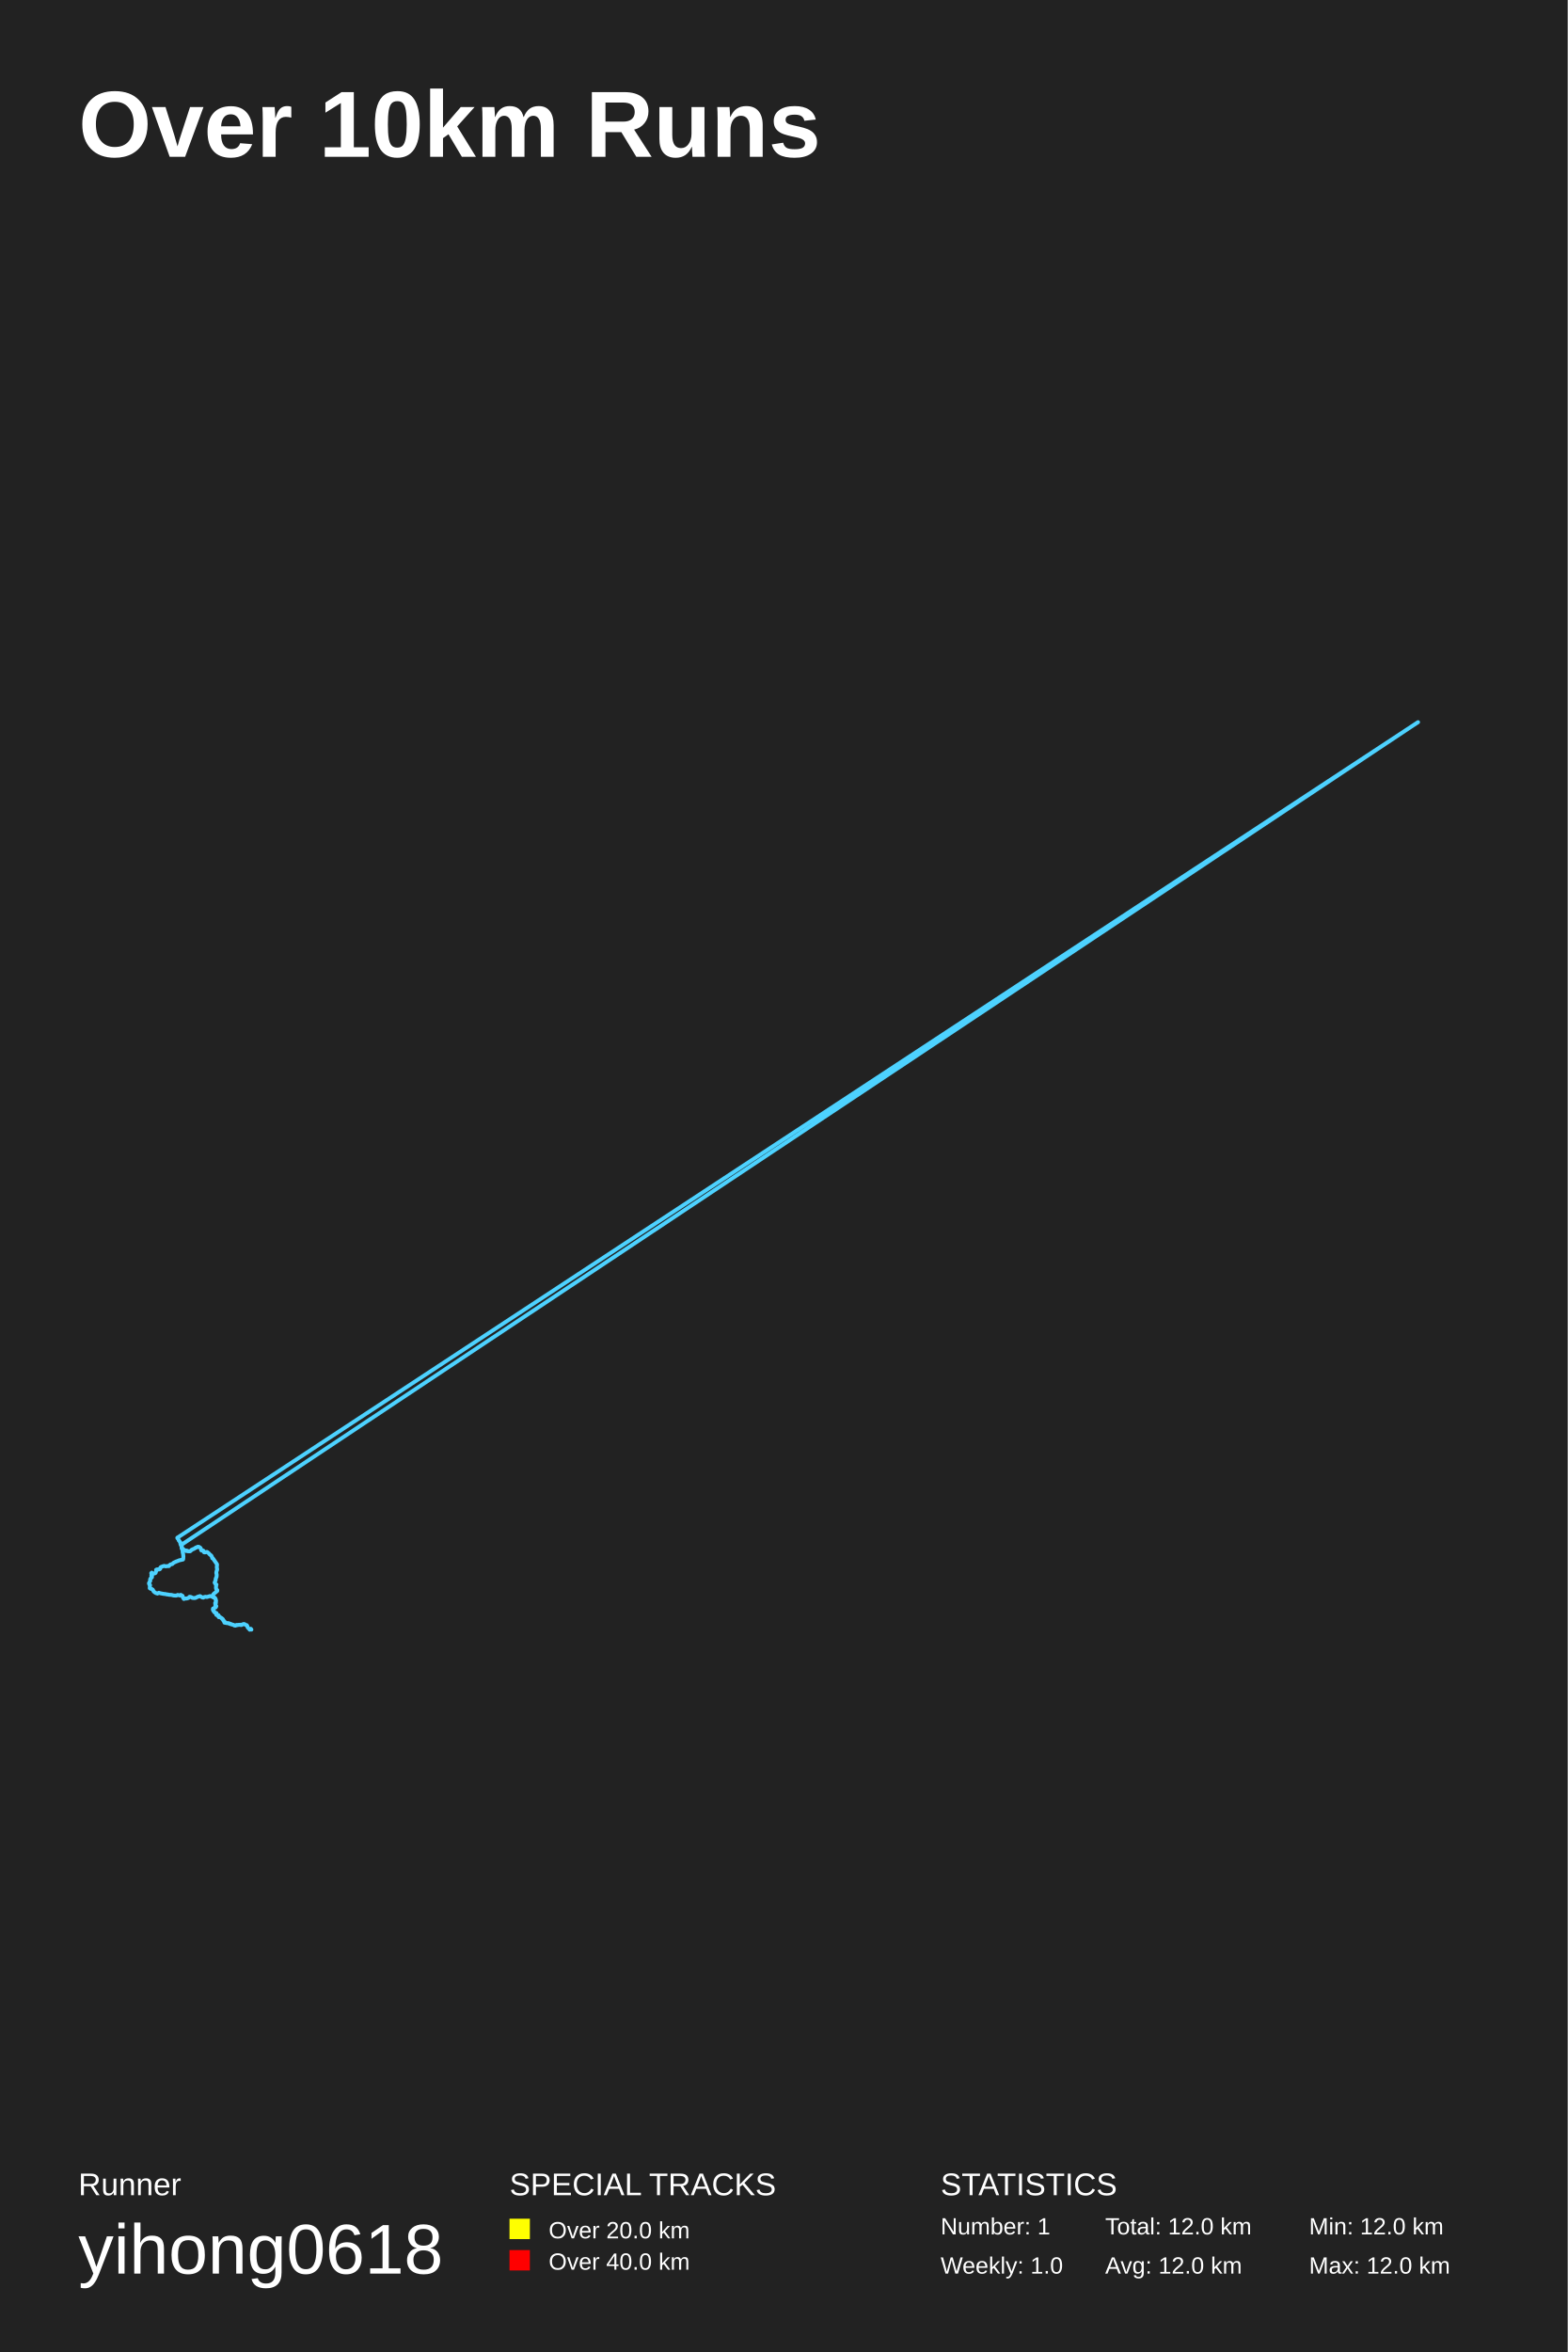
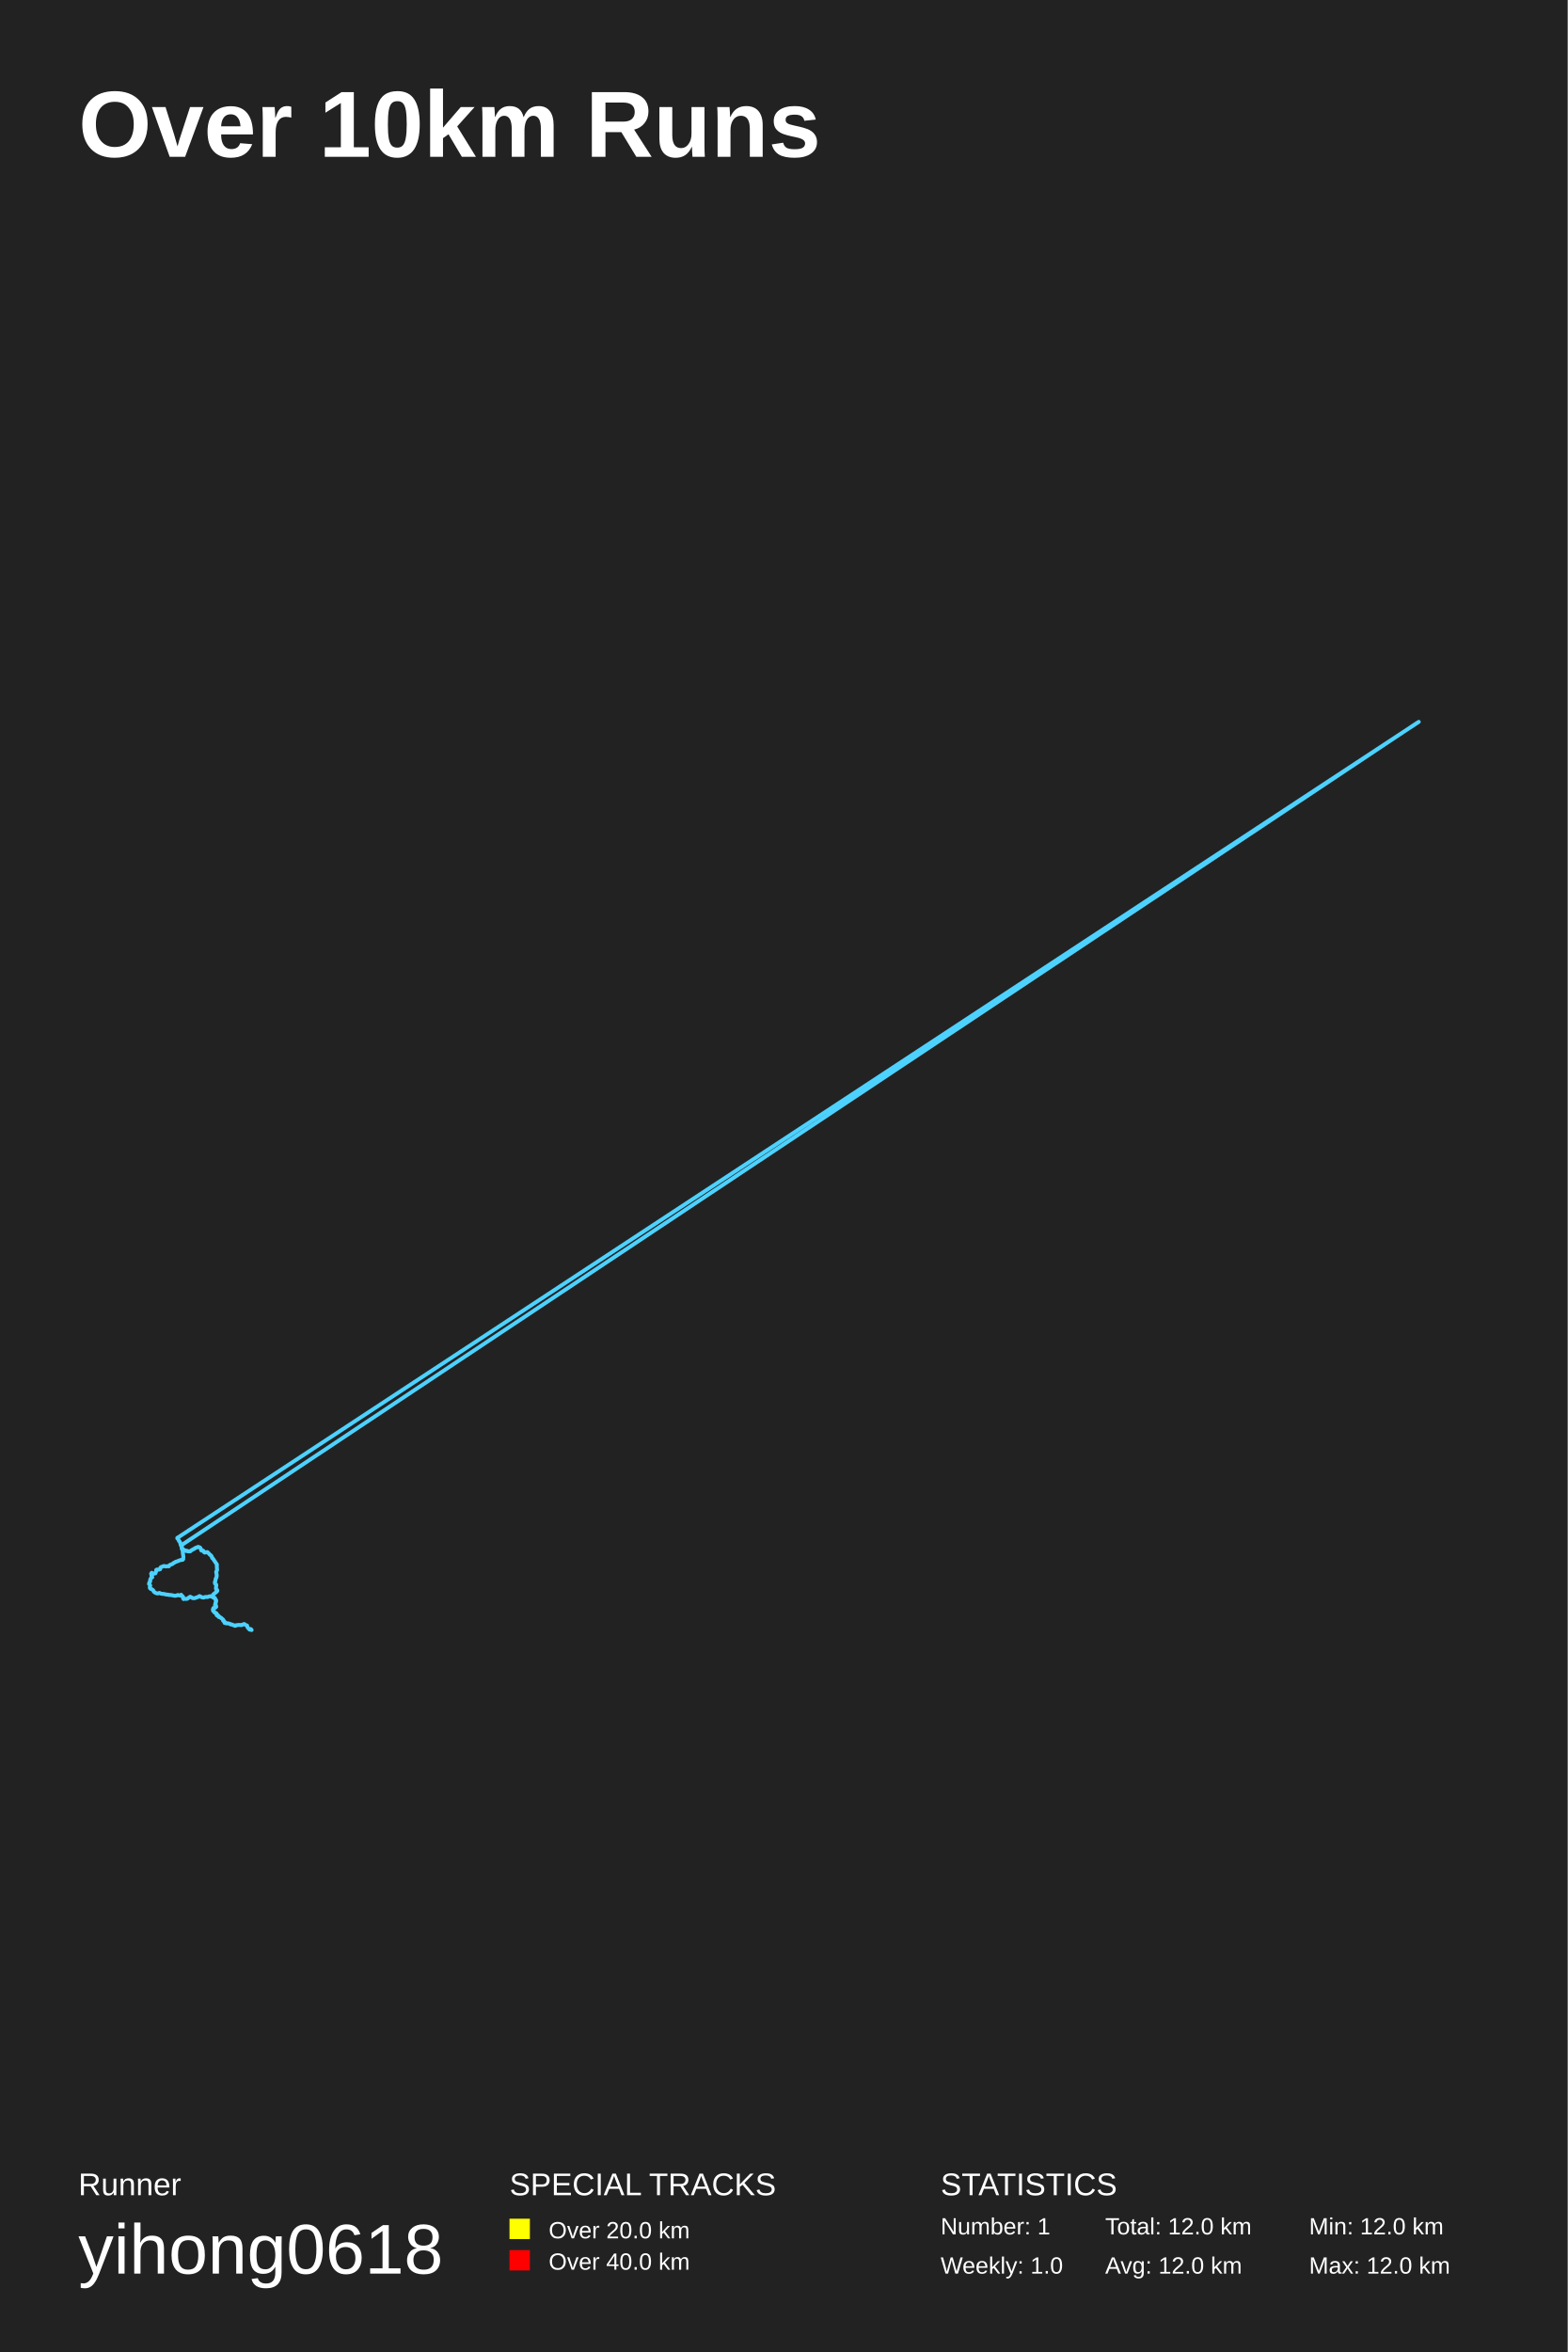
<svg xmlns="http://www.w3.org/2000/svg" baseProfile="full" height="300mm" version="1.1" viewBox="0,0,200,300" width="200mm">
  <defs />
  <rect fill="#222222" height="300" width="200" x="0" y="0" />
  <text fill="#FFFFFF" style="font-size:12px; font-family:Arial; font-weight:bold;" x="10" y="20">Over 10km Runs</text>
  <text fill="#FFFFFF" style="font-size:4px; font-family:Arial" x="10" y="280">Runner</text>
  <text fill="#FFFFFF" style="font-size:9px; font-family:Arial" x="10" y="290">yihong0618</text>
  <text fill="#FFFFFF" style="font-size:4px; font-family:Arial" x="65" y="280">SPECIAL TRACKS</text>
  <rect fill="yellow" height="2.6" width="2.6" x="65" y="283" />
  <text fill="#FFFFFF" style="font-size:3px; font-family:Arial" x="70" y="285.5">Over 20.0 km</text>
  <rect fill="red" height="2.6" width="2.6" x="65" y="287" />
  <text fill="#FFFFFF" style="font-size:3px; font-family:Arial" x="70" y="289.5">Over 40.0 km</text>
  <text fill="#FFFFFF" style="font-size:4px; font-family:Arial" x="120" y="280">STATISTICS</text>
  <text fill="#FFFFFF" style="font-size:3px; font-family:Arial" x="120" y="285">Number: 1</text>
  <text fill="#FFFFFF" style="font-size:3px; font-family:Arial" x="120" y="290">Weekly: 1.0</text>
  <text fill="#FFFFFF" style="font-size:3px; font-family:Arial" x="141" y="285">Total: 12.0 km</text>
  <text fill="#FFFFFF" style="font-size:3px; font-family:Arial" x="141" y="290">Avg: 12.0 km</text>
  <text fill="#FFFFFF" style="font-size:3px; font-family:Arial" x="167" y="285">Min: 12.0 km</text>
  <text fill="#FFFFFF" style="font-size:3px; font-family:Arial" x="167" y="290">Max: 12.0 km</text>
-   <polyline fill="none" opacity="1" points="30.906,207.222 30.802,207.275 30.692,207.269 30.592,207.243 30.459,207.254 30.331,207.264 30.17,207.264 30.056,207.348 29.913,207.343 29.766,207.248 29.638,207.217 29.504,207.185 29.362,207.138 29.215,207.085 29.082,207.027 28.953,207.032 28.678,206.974 28.64,206.974 28.573,206.795 28.516,206.737 28.431,206.574 28.336,206.495 28.25,206.369 28.179,206.332 28.07,206.284 27.913,206.269 27.837,206.142 27.87,206.016 27.732,206.037 27.595,205.979 27.623,205.789 27.519,205.737 27.395,205.695 27.31,205.579 27.224,205.468 27.157,205.326 27.172,205.178 27.357,205.084 27.504,205.02 27.552,204.846 27.476,204.767 27.471,204.625 27.452,204.457 27.542,204.33 27.566,204.183 27.504,204.062 27.481,203.893 27.367,203.782 27.219,203.735 27.224,203.746 27.243,203.746 27.214,203.751 27.229,203.756 27.219,203.751 27.214,203.756 27.214,203.751 27.153,203.698 27.138,203.551 27.153,203.451 27.229,203.345 27.305,203.261 27.381,203.198 27.509,203.103 27.628,202.992 27.713,202.924 27.718,202.819 27.618,202.734 27.566,202.618 27.552,202.481 27.566,202.366 27.571,202.244 27.614,202.113 27.485,202.039 27.457,201.97 27.381,201.865 27.457,201.681 27.514,201.57 27.509,201.417 27.561,201.259 27.623,201.138 27.637,200.996 27.642,200.875 27.623,200.754 27.599,200.664 27.599,200.543 27.647,200.353 27.699,200.227 27.694,200.1 27.661,199.964 27.666,199.811 27.69,199.584 27.675,199.51 27.167,198.778 27.077,198.747 27.053,198.636 27.029,198.546 27.001,198.52 26.967,198.441 26.906,198.378 26.83,198.33 26.758,198.273 26.711,198.204 26.635,198.13 26.516,198.03 26.44,197.962 26.374,197.951 26.25,197.983 26.169,198.009 26.036,197.999 25.989,197.883 25.951,197.798 25.856,197.756 25.732,197.783 25.708,197.725 25.718,197.709 25.713,197.719 25.694,197.751 25.68,197.73 25.685,197.73 25.67,197.74 25.675,197.73 25.699,197.704 25.685,197.672 25.623,197.561 25.604,197.488 25.561,197.419 25.523,197.398 25.447,197.356 25.385,197.303 25.295,197.303 25.267,197.298 25.248,197.287 25.148,197.33 25.086,197.382 25.029,197.372 24.967,197.414 24.882,197.461 24.82,197.519 24.768,197.535 24.706,197.577 24.644,197.588 24.535,197.646 24.43,197.683 24.354,197.788 24.255,197.867 24.155,197.867 24.065,197.867 23.974,197.856 23.965,197.835 23.965,197.83 23.984,197.841 23.941,197.867 23.879,197.798 23.808,197.772 23.742,197.83 23.67,197.756 23.575,197.788 23.485,197.709 23.428,197.63 23.361,197.593 23.347,197.598 23.319,197.535 23.247,197.467 23.19,197.498 23.209,197.472 23.167,197.44 23.186,197.345 23.195,197.277 23.133,197.214 23.114,197.14 23.072,197.077 23.043,196.998 23.01,196.877 22.996,196.703 22.92,196.639 22.882,196.55 22.81,196.497 22.787,196.397 22.72,196.302 22.682,196.213 22.668,196.197 22.635,196.202 22.649,196.202 22.635,196.192 22.644,196.192 22.644,196.186 22.682,196.171 22.696,196.118 22.687,196.16 22.639,196.134 22.625,196.139 22.62,196.15 22.625,196.139 22.625,196.139 22.63,196.128 22.63,196.134 22.644,196.128 180.91,92.114 180.815,92.172 180.815,92.172 180.815,92.172 180.724,92.231 23.091,197.077 23.133,197.203 23.186,197.287 23.167,197.409 23.19,197.54 23.247,197.63 23.295,197.74 23.3,197.899 23.314,198.046 23.361,198.225 23.376,198.378 23.395,198.504 23.38,198.689 23.38,198.81 23.347,198.915 23.162,198.957 23.01,198.994 22.863,199.021 22.72,199.084 22.573,199.142 22.44,199.184 22.349,199.242 22.226,199.289 22.107,199.363 22.064,199.416 22.05,199.431 22.031,199.437 21.979,199.495 21.884,199.516 21.756,199.542 21.665,199.611 21.613,199.658 21.561,199.753 21.447,199.763 21.361,199.748 21.238,199.774 21.124,199.79 21.024,199.748 20.919,199.732 20.824,199.774 20.758,199.779 20.672,199.832 20.563,199.858 20.487,199.911 20.43,200.011 20.444,200.095 20.397,200.148 20.349,200.169 20.307,200.179 20.202,200.201 20.102,200.164 19.983,200.195 19.912,200.232 19.931,200.28 19.926,200.385 19.907,200.422 19.893,200.48 19.874,200.532 19.85,200.622 19.741,200.69 19.646,200.696 19.575,200.722 19.485,200.78 19.437,200.743 19.375,200.696 19.361,200.701 19.318,200.659 19.356,200.643 19.361,200.59 19.333,200.633 19.295,200.654 19.333,200.791 19.309,200.975 19.399,201.101 19.366,201.217 19.238,201.286 19.147,201.46 19.176,201.623 19.086,201.781 19.005,201.949 19.057,202.118 19.147,202.186 19.128,202.287 19.119,202.408 19.105,202.576 19.214,202.645 19.371,202.687 19.504,202.776 19.575,202.95 19.713,203.087 19.898,203.198 20.093,203.261 20.259,203.156 20.43,203.214 20.634,203.256 20.82,203.293 21.01,203.319 21.119,203.324 21.247,203.366 21.395,203.372 21.528,203.409 21.694,203.424 21.851,203.43 21.988,203.461 22.14,203.503 22.297,203.514 22.516,203.519 22.658,203.435 22.777,203.456 22.943,203.509 23.062,203.424 23.143,203.472 23.3,203.567 23.323,203.746 23.404,203.862 23.452,203.946 23.651,203.888 23.841,203.883 24.05,203.814 24.188,203.667 24.392,203.709 24.516,203.804 24.734,203.83 24.92,203.819 25.058,203.756 25.224,203.667 25.395,203.619 25.509,203.582 25.666,203.672 25.799,203.751 25.936,203.777 26.051,203.709 26.222,203.667 26.397,203.703 26.554,203.651 26.678,203.614 26.787,203.577 26.963,203.619 27.129,203.677 27.214,203.698 27.376,203.761 27.485,203.898 27.538,204.062 27.552,204.214 27.547,204.394 27.519,204.567 27.471,204.736 27.595,204.868 27.519,205.02 27.352,205.068 27.238,205.205 27.2,205.368 27.319,205.526 27.409,205.679 27.614,205.747 27.642,205.895 27.728,206.005 27.889,206.042 27.96,206.195 28.136,206.306 28.298,206.411 28.431,206.527 28.497,206.685 28.635,206.806 28.74,206.98 28.939,207.027 29.124,207.032 29.286,207.085 29.476,207.154 29.633,207.217 29.823,207.269 29.951,207.348 30.127,207.301 30.284,207.285 30.469,207.248 30.659,207.243 30.802,207.243 30.954,207.19 31.068,207.143 31.215,207.164 31.338,207.269 31.476,207.29 31.552,207.406 31.585,207.549 31.69,207.68 31.794,207.77 31.856,207.87 31.918,207.854 31.956,207.791 31.999,207.754 32.07,207.859" stroke="#4DD2FF" stroke-dasharray="none" stroke-linecap="round" stroke-linejoin="round" stroke-width="0.5" />
+   <polyline fill="none" opacity="1" points="30.868,207.267 30.754,207.298 30.654,207.272 30.55,207.262 30.421,207.262 30.274,207.288 30.127,207.298 29.994,207.367 29.87,207.33 29.699,207.262 29.595,207.214 29.433,207.204 29.319,207.125 29.177,207.082 29.025,207.046 28.906,207.072 28.649,206.998 28.635,206.924 28.559,206.787 28.469,206.73 28.417,206.545 28.288,206.445 28.236,206.392 28.131,206.34 28.036,206.277 27.899,206.24 27.856,206.124 27.813,206.029 27.68,206.061 27.609,205.924 27.599,205.766 27.481,205.739 27.357,205.671 27.291,205.555 27.181,205.455 27.153,205.297 27.229,205.107 27.395,205.086 27.547,204.97 27.547,204.828 27.433,204.728 27.466,204.586 27.5,204.433 27.538,204.291 27.576,204.149 27.471,204.022 27.438,203.869 27.338,203.764 27.229,203.764 27.238,203.764 27.238,203.769 27.219,203.769 27.229,203.759 27.214,203.78 27.214,203.78 27.214,203.775 27.129,203.653 27.138,203.527 27.176,203.416 27.257,203.332 27.338,203.269 27.428,203.19 27.552,203.1 27.671,202.99 27.728,202.9 27.699,202.8 27.585,202.726 27.542,202.568 27.566,202.458 27.576,202.352 27.595,202.205 27.566,202.089 27.476,202.036 27.424,201.968 27.409,201.783 27.471,201.668 27.5,201.536 27.509,201.373 27.604,201.236 27.628,201.099 27.656,200.978 27.628,200.856 27.633,200.735 27.595,200.64 27.58,200.482 27.671,200.34 27.699,200.208 27.671,200.077 27.675,199.924 27.656,199.766 27.675,199.561 27.656,199.529 27.148,198.776 27.062,198.723 27.039,198.628 27.015,198.554 26.991,198.512 26.944,198.433 26.877,198.359 26.806,198.333 26.754,198.286 26.687,198.191 26.587,198.101 26.507,198.007 26.431,197.964 26.331,197.996 26.222,198.012 26.112,198.033 26.017,197.97 25.974,197.864 25.922,197.791 25.808,197.769 25.704,197.78 25.699,197.743 25.732,197.733 25.732,197.722 25.699,197.743 25.666,197.748 25.699,197.748 25.694,197.754 25.694,197.743 25.699,197.738 25.642,197.643 25.618,197.564 25.585,197.464 25.542,197.427 25.509,197.395 25.438,197.348 25.347,197.353 25.295,197.306 25.257,197.316 25.21,197.327 25.129,197.369 25.067,197.411 24.986,197.411 24.944,197.448 24.844,197.485 24.801,197.553 24.744,197.559 24.668,197.606 24.601,197.643 24.502,197.69 24.402,197.754 24.316,197.848 24.212,197.891 24.131,197.875 24.022,197.875 23.946,197.875 23.965,197.848 23.965,197.864 23.97,197.864 23.913,197.859 23.851,197.801 23.794,197.796 23.699,197.827 23.646,197.759 23.547,197.801 23.471,197.701 23.409,197.638 23.357,197.606 23.342,197.601 23.285,197.522 23.209,197.485 23.195,197.496 23.19,197.48 23.171,197.427 23.2,197.332 23.195,197.258 23.119,197.19 23.1,197.137 23.053,197.069 23.038,196.979 23.005,196.853 22.967,196.695 22.891,196.616 22.839,196.558 22.806,196.495 22.768,196.379 22.687,196.289 22.673,196.215 22.635,196.205 22.62,196.221 22.644,196.226 22.635,196.215 22.644,196.215 22.649,196.21 22.687,196.152 22.692,196.136 22.635,196.142 22.63,196.157 22.62,196.157 22.639,196.163 22.63,196.163 22.63,196.157 22.635,196.142 22.639,196.152 181.0,92.075 180.815,92.191 180.815,92.191 180.815,92.191 180.724,92.249 180.629,92.307 23.105,197.122 23.162,197.243 23.186,197.348 23.19,197.459 23.2,197.585 23.271,197.69 23.309,197.822 23.314,197.964 23.333,198.143 23.352,198.312 23.38,198.438 23.395,198.607 23.366,198.765 23.38,198.86 23.285,198.965 23.091,198.971 22.958,199.018 22.815,199.06 22.658,199.134 22.53,199.181 22.392,199.213 22.307,199.292 22.178,199.339 22.093,199.392 22.05,199.455 22.055,199.445 22.017,199.471 21.931,199.524 21.836,199.539 21.737,199.576 21.637,199.634 21.599,199.697 21.532,199.787 21.423,199.776 21.314,199.766 21.204,199.798 21.086,199.798 20.986,199.745 20.877,199.755 20.805,199.787 20.734,199.813 20.625,199.861 20.53,199.887 20.463,199.961 20.425,200.066 20.44,200.145 20.368,200.166 20.33,200.193 20.269,200.203 20.159,200.208 20.059,200.187 19.941,200.235 19.922,200.266 19.936,200.345 19.922,200.419 19.893,200.467 19.888,200.519 19.865,200.577 19.817,200.683 19.698,200.688 19.603,200.735 19.532,200.762 19.442,200.777 19.418,200.746 19.366,200.735 19.337,200.698 19.318,200.677 19.356,200.609 19.38,200.614 19.333,200.667 19.28,200.725 19.323,200.883 19.333,201.051 19.428,201.178 19.318,201.251 19.209,201.367 19.152,201.546 19.171,201.699 19.048,201.857 19.01,202.042 19.1,202.131 19.166,202.236 19.147,202.337 19.105,202.5 19.157,202.61 19.266,202.684 19.418,202.737 19.556,202.863 19.618,203.011 19.793,203.148 19.988,203.227 20.14,203.248 20.34,203.179 20.511,203.264 20.701,203.295 20.905,203.316 21.01,203.327 21.157,203.38 21.295,203.39 21.442,203.401 21.594,203.448 21.746,203.432 21.912,203.469 22.031,203.485 22.202,203.527 22.383,203.543 22.568,203.495 22.696,203.437 22.834,203.495 23.01,203.511 23.11,203.411 23.19,203.532 23.338,203.648 23.333,203.827 23.418,203.959 23.504,203.912 23.727,203.943 23.927,203.912 24.093,203.769 24.259,203.664 24.435,203.754 24.582,203.848 24.839,203.848 24.963,203.796 25.105,203.754 25.29,203.685 25.442,203.58 25.561,203.627 25.713,203.722 25.851,203.759 25.993,203.775 26.098,203.717 26.279,203.69 26.45,203.706 26.602,203.653 26.72,203.617 26.853,203.595 27.015,203.664 27.176,203.701 27.286,203.738 27.414,203.822 27.481,203.985 27.58,204.128 27.566,204.301 27.509,204.454 27.49,204.644 27.547,204.791 27.59,204.944 27.466,205.06 27.314,205.107 27.229,205.265 27.234,205.434 27.338,205.602 27.5,205.718 27.647,205.813 27.623,205.976 27.794,206.024 27.899,206.124 28.022,206.25 28.203,206.35 28.326,206.477 28.469,206.593 28.559,206.745 28.664,206.872 28.797,207.024 28.996,207.051 29.186,207.077 29.352,207.151 29.538,207.193 29.69,207.251 29.861,207.319 30.018,207.377 30.193,207.298 30.35,207.272 30.526,207.272 30.711,207.277 30.849,207.251 31.006,207.204 31.134,207.14 31.272,207.219 31.381,207.293 31.524,207.346 31.552,207.483 31.614,207.614 31.733,207.736 31.813,207.841 31.904,207.878 31.956,207.867 31.966,207.783 32.027,207.809 32.099,207.909" stroke="#4DD2FF" stroke-dasharray="none" stroke-linecap="round" stroke-linejoin="round" stroke-width="0.5" />
</svg>
